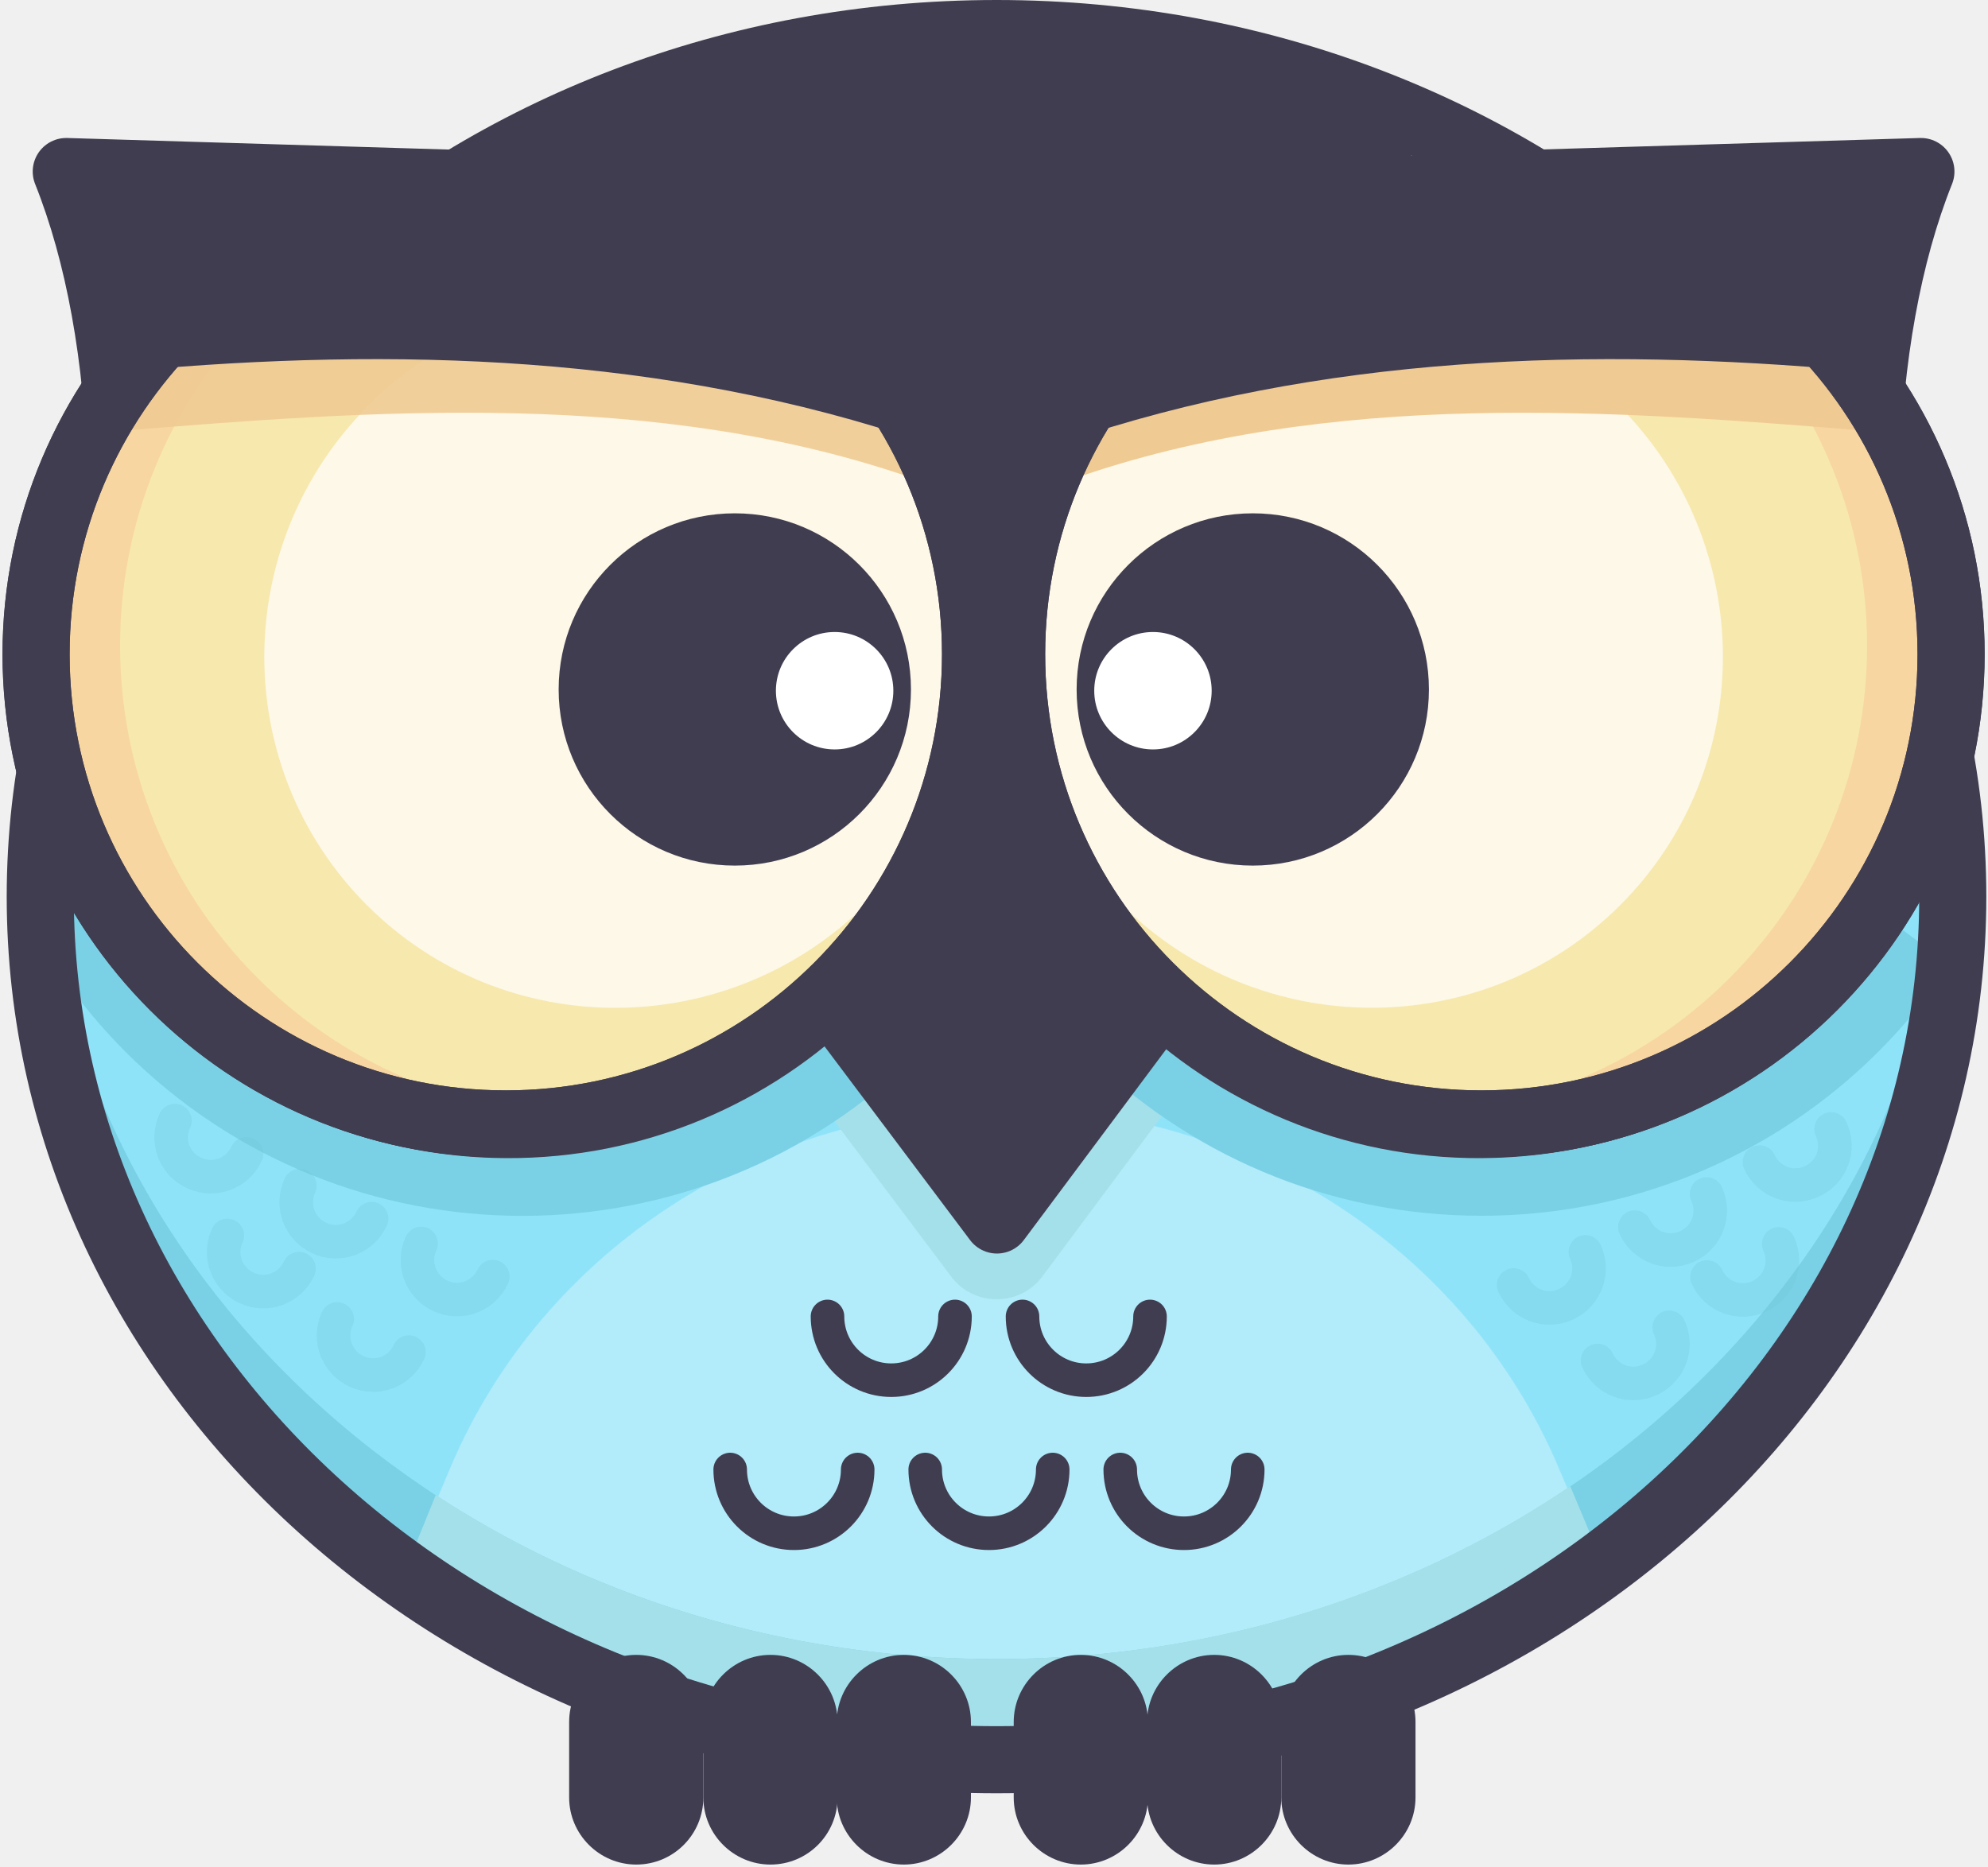
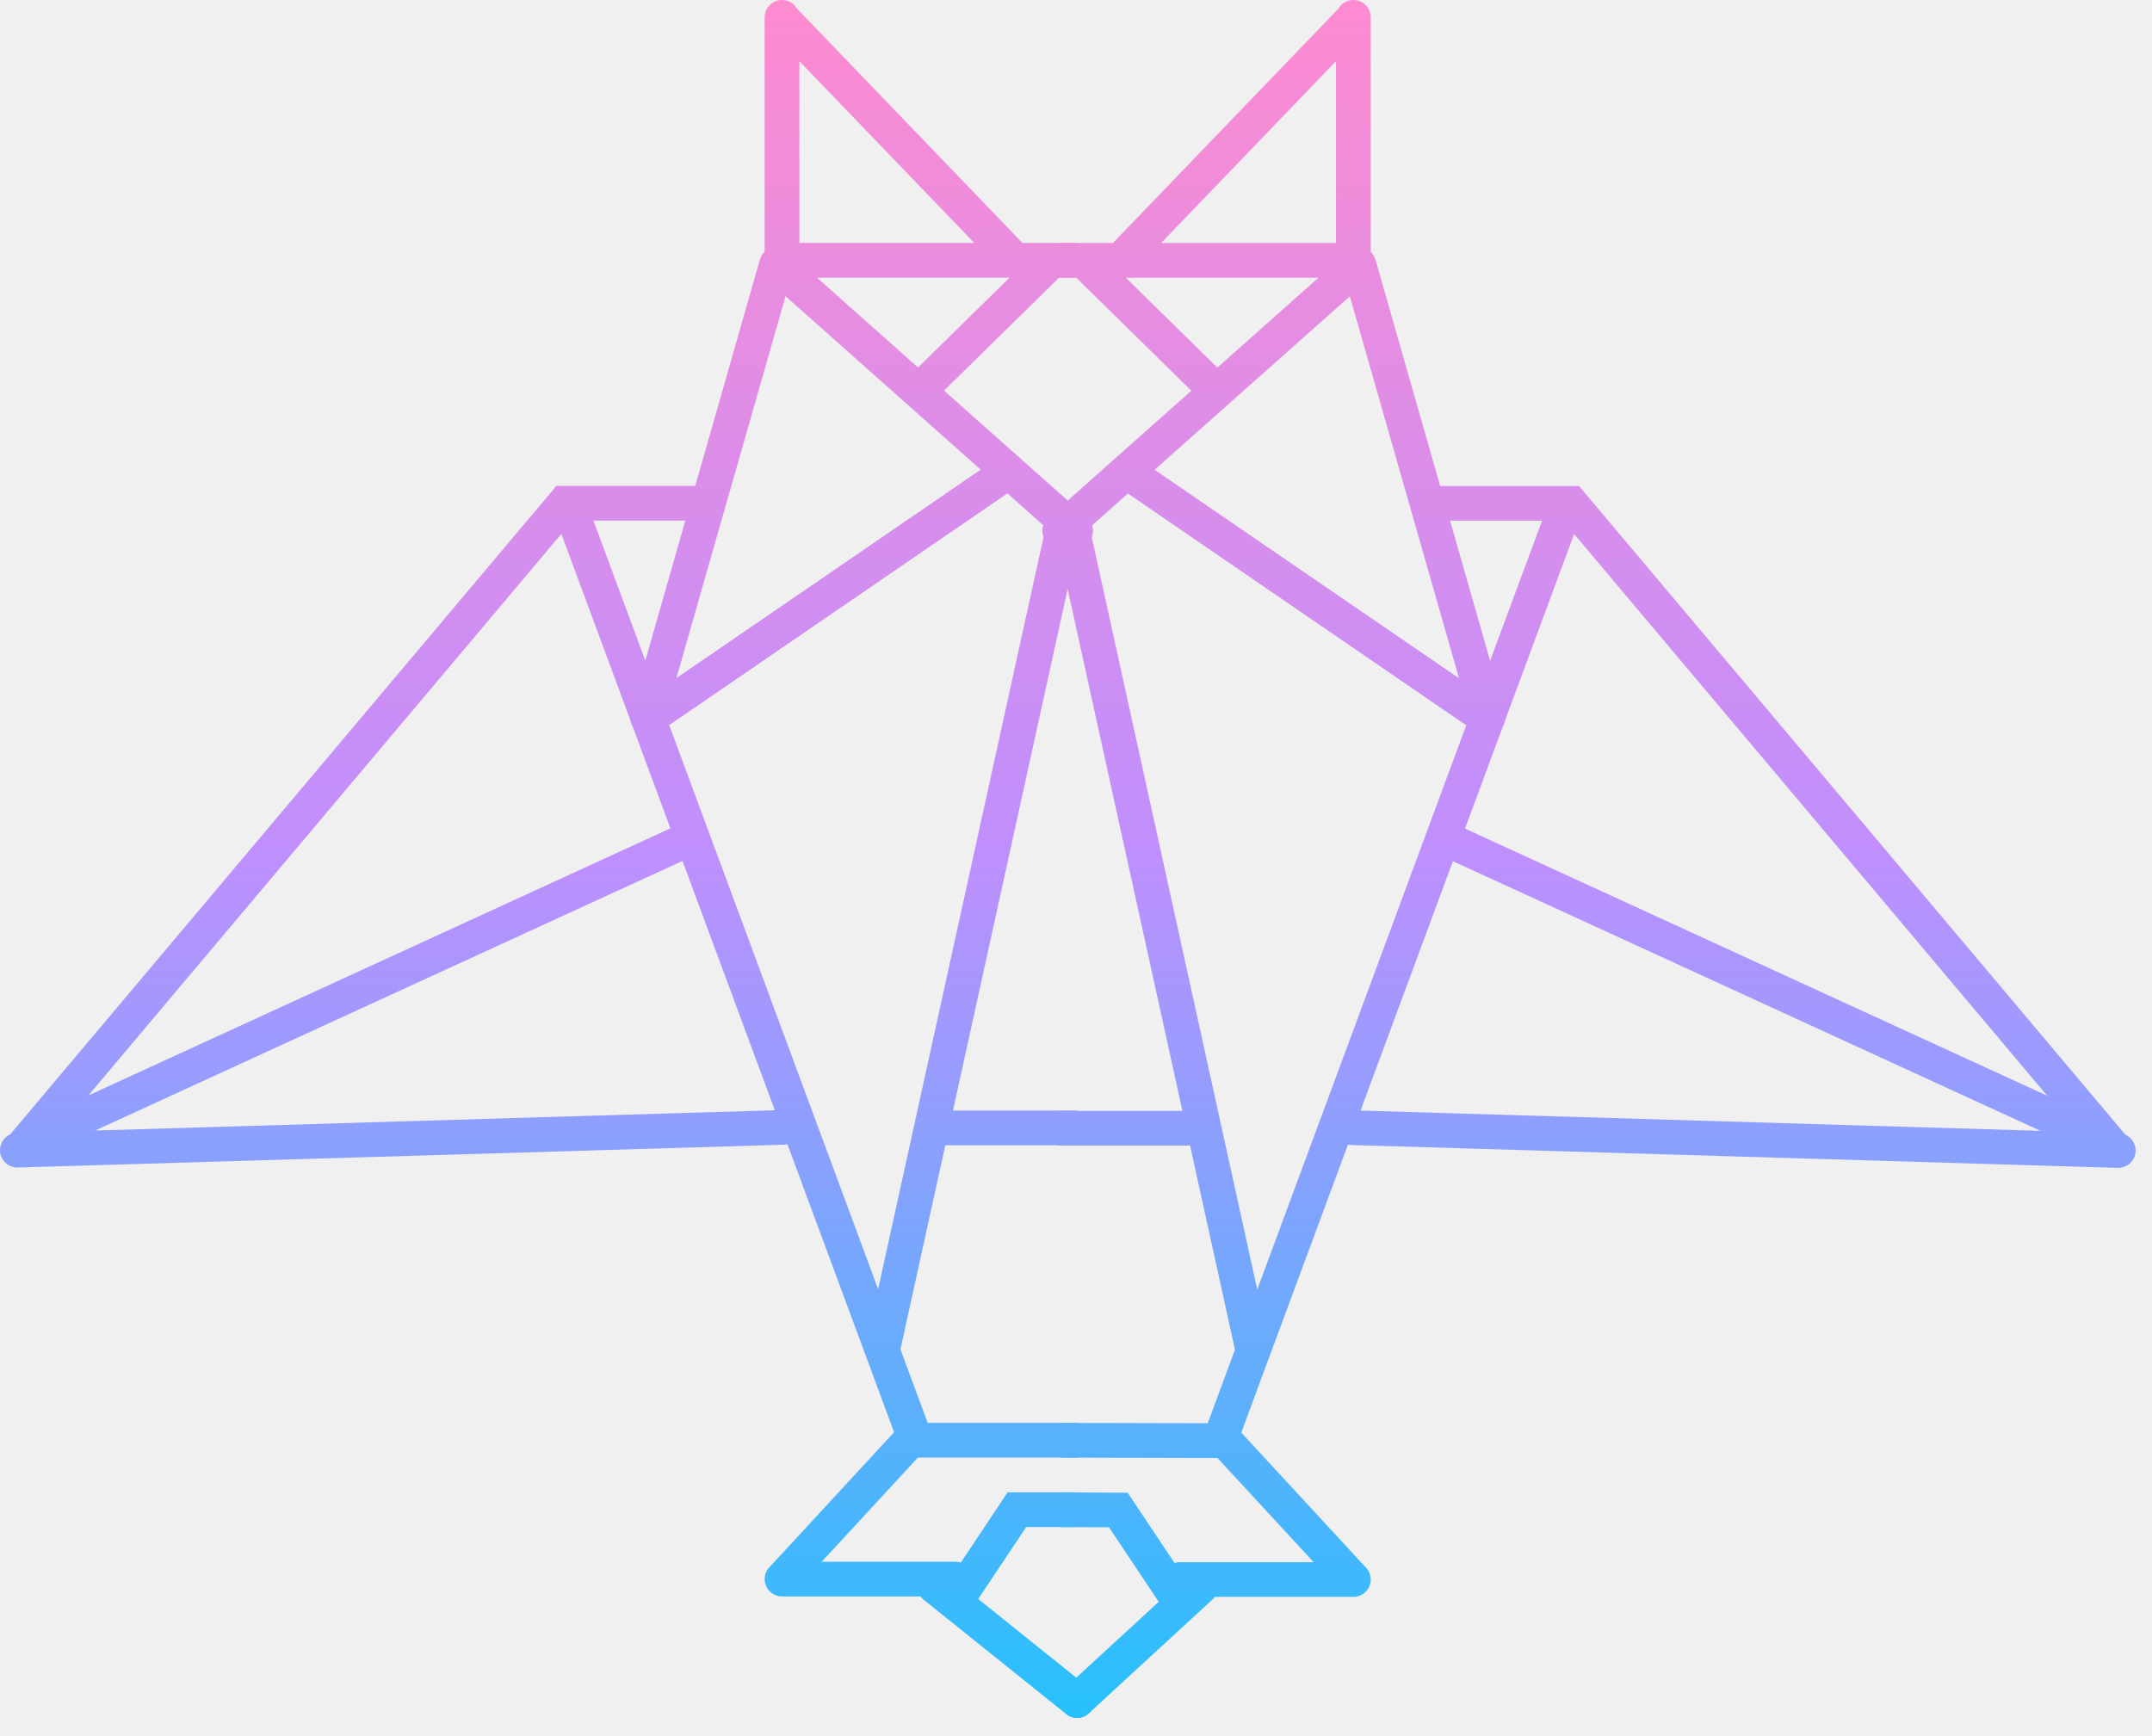
- <svg xmlns="http://www.w3.org/2000/svg" width="474" height="445" viewBox="0 0 474 445" fill="none">
-   <path d="M237.6 419.6C363.521 419.6 465.6 327.46 465.6 213.8C465.6 100.14 363.521 8 237.6 8C111.679 8 9.6 100.14 9.6 213.8C9.6 327.46 111.679 419.6 237.6 419.6Z" fill="#8FE3F9" />
-   <path d="M237.6 419.6C363.521 419.6 465.6 327.46 465.6 213.8C465.6 100.14 363.521 8 237.6 8C111.679 8 9.6 100.14 9.6 213.8C9.6 327.46 111.679 419.6 237.6 419.6Z" fill="#8FE3F9" />
-   <path d="M243.6 415.6C295.7 415.6 343.7 400.3 382.1 374.6L371.6 349.9C349.6 298 297.4 264.1 239.5 264.1C181.6 264.1 129.4 298 107.4 349.9L98.8 370.3C138.1 398.6 188.6 415.6 243.6 415.6Z" fill="#B2EBF9" />
-   <path d="M237.5 196.6L193.9 260.6L226.8 304.4C232.2 311.6 243.1 311.6 248.5 304.4L281.1 260.6L237.5 196.6Z" fill="#A4E0EA" />
-   <path d="M237.6 395.6C116.1 395.6 16.9 309.9 10 201.8C9.7 205.8 9.6 209.8 9.6 213.8C9.6 327.4 111.7 419.6 237.6 419.6C363.5 419.6 465.6 327.5 465.6 213.8C465.6 209.8 465.5 205.8 465.2 201.8C458.3 309.9 359 395.6 237.6 395.6Z" fill="#7AD1E5" />
-   <path d="M374.4 354.4C336.3 380.2 288.9 395.6 237.6 395.6C187.6 395.6 141.4 381.1 103.9 356.5L98.9 368.8C138.3 398 188.7 415.6 243.7 415.6C293.4 415.6 339.4 401.2 376.9 376.8C378.7 375.6 380.4 374.3 382.2 373L374.4 354.4Z" fill="#A4E0EA" />
-   <path d="M4 214.5C10.4 227.6 19 239.8 29.8 250.7C82.1 303 167 303 219.3 250.7C263.1 206.9 270.2 140.4 240.8 89.2" fill="#7AD1E5" />
-   <path d="M464.8 230.1C440.8 266.2 399.8 289.9 353.2 289.9C279.2 289.9 219.2 229.9 219.2 155.9C219.2 122.9 231.1 92.7 250.9 69.3" fill="#7AD1E5" />
-   <path d="M237.6 419.6C363.521 419.6 465.6 327.46 465.6 213.8C465.6 100.14 363.521 8 237.6 8C111.679 8 9.6 100.14 9.6 213.8C9.6 327.46 111.679 419.6 237.6 419.6Z" stroke="#413D51" stroke-width="16" stroke-miterlimit="10" stroke-linecap="round" stroke-linejoin="round" />
-   <path d="M237.5 168.6L193.9 232.6L237.7 290.9L281.2 232.6L237.5 168.6Z" fill="#413D51" />
-   <path d="M237.5 168.6L193.9 232.6L237.7 290.9L281.2 232.6L237.5 168.6Z" stroke="#413D51" stroke-width="16" stroke-miterlimit="10" stroke-linecap="round" stroke-linejoin="round" />
-   <path d="M336.5 30.2C306.5 16.2 272.4 8.3 236.5 8.3C200.6 8.3 166.5 16.2 136.5 30.2V170.3H336.5V30.2Z" fill="#413D51" />
-   <path d="M349.3 44.2L458 40.9C442.3 80.2 440.2 139.3 453.9 203.9C436.5 240.7 399.5 266.8 356 268.1C294.2 270 242.5 221.4 240.7 159.5C238.8 97.7 287.4 46.1 349.3 44.2Z" fill="#413D51" />
-   <path d="M349.3 44.2L458 40.9C442.3 80.2 440.2 139.3 453.9 203.9C436.5 240.7 399.5 266.8 356 268.1C294.2 270 242.5 221.4 240.7 159.5C238.8 97.7 287.4 46.1 349.3 44.2Z" stroke="#413D51" stroke-width="16" stroke-miterlimit="10" stroke-linecap="round" stroke-linejoin="round" />
-   <path d="M353.2 268C415.056 268 465.2 217.856 465.2 156C465.2 94.145 415.056 44.001 353.2 44.001C291.344 44.001 241.2 94.145 241.2 156C241.2 217.856 291.344 268 353.2 268Z" fill="#F7E8AD" />
-   <path d="M353.2 268C415.056 268 465.2 217.856 465.2 156C465.2 94.145 415.056 44.001 353.2 44.001C291.344 44.001 241.2 94.145 241.2 156C241.2 217.856 291.344 268 353.2 268Z" fill="#F7E8AD" />
-   <path d="M432.4 76.8C410.9 55.3 382.7 44.401 354.5 44.001C375.7 48.1 396 58.3 412.4 74.8C456.1 118.5 456.1 189.4 412.4 233.2C390.2 255.4 361 266.3 332 266C367.3 272.8 405.1 262.5 432.4 235.2C476.1 191.4 476.1 120.5 432.4 76.8Z" fill="#F7D6A1" />
-   <path opacity="0.7" d="M386.321 215.822C419.125 183.018 418.935 129.643 385.897 96.605C352.859 63.567 299.483 63.377 266.68 96.181C233.876 128.984 234.066 182.36 267.104 215.398C300.142 248.436 353.517 248.626 386.321 215.822Z" fill="white" />
-   <path d="M447.2 102.9C444.1 98.9 438.1 87.9 434.4 84.201C390.4 40.8 319.5 41.2 276.1 85.3C267.5 94.001 260.6 103.8 255.5 114.3C317.2 92.6 384.8 97.8 447.2 102.9Z" fill="#EFCA92" />
-   <path d="M353.2 268C415.056 268 465.2 217.856 465.2 156C465.2 94.145 415.056 44.001 353.2 44.001C291.344 44.001 241.2 94.145 241.2 156C241.2 217.856 291.344 268 353.2 268Z" stroke="#413D51" stroke-width="16" stroke-miterlimit="10" stroke-linecap="round" stroke-linejoin="round" />
-   <path d="M353.2 268C415.056 268 465.2 217.856 465.2 156C465.2 94.145 415.056 44.001 353.2 44.001C291.344 44.001 241.2 94.145 241.2 156C241.2 217.856 291.344 268 353.2 268Z" stroke="#413D51" stroke-width="16" stroke-miterlimit="10" stroke-linecap="round" stroke-linejoin="round" />
-   <path d="M442.5 88.4C439.4 84.4 436.1 80.5 432.4 76.8C388.7 33.1 317.8 33.1 274 76.8C265.3 85.5 258.4 95.2 253.2 105.6C315.2 84.4 380.1 82.8 442.5 88.4Z" fill="#413D51" />
-   <path d="M298.7 206.4C321.896 206.4 340.7 187.596 340.7 164.4C340.7 141.204 321.896 122.4 298.7 122.4C275.504 122.4 256.7 141.204 256.7 164.4C256.7 187.596 275.504 206.4 298.7 206.4Z" fill="#413D51" />
-   <path d="M274.9 178.7C282.632 178.7 288.9 172.432 288.9 164.7C288.9 156.968 282.632 150.7 274.9 150.7C267.168 150.7 260.9 156.968 260.9 164.7C260.9 172.432 267.168 178.7 274.9 178.7Z" fill="white" />
-   <path d="M124.6 44.2L15.8 40.9C31.5 80.2 33.6 139.3 19.9 203.9C37.3 240.7 74.3 266.8 117.8 268.1C179.6 270 231.3 221.4 233.1 159.5C235 97.7 186.4 46.1 124.6 44.2Z" fill="#413D51" />
-   <path d="M124.6 44.2L15.8 40.9C31.5 80.2 33.6 139.3 19.9 203.9C37.3 240.7 74.3 266.8 117.8 268.1C179.6 270 231.3 221.4 233.1 159.5C235 97.7 186.4 46.1 124.6 44.2Z" stroke="#413D51" stroke-width="16" stroke-miterlimit="10" stroke-linecap="round" stroke-linejoin="round" />
-   <path d="M120.6 268C182.456 268 232.6 217.856 232.6 156C232.6 94.144 182.456 44 120.6 44C58.744 44 8.6 94.144 8.6 156C8.6 217.856 58.744 268 120.6 268Z" fill="#F7E8AD" />
-   <path d="M120.6 268C182.456 268 232.6 217.856 232.6 156C232.6 94.144 182.456 44 120.6 44C58.744 44 8.6 94.144 8.6 156C8.6 217.856 58.744 268 120.6 268Z" fill="#F7E8AD" />
-   <path d="M41.4 76.8C62.9 55.3 91.1 44.4 119.3 44C98.1 48.1 77.8 58.3 61.4 74.8C17.7 118.5 17.7 189.4 61.4 233.2C83.6 255.4 112.8 266.3 141.8 266C106.5 272.8 68.7 262.5 41.4 235.2C-2.3 191.4 -2.3 120.5 41.4 76.8Z" fill="#F7D6A1" />
-   <path opacity="0.7" d="M206.707 215.417C239.745 182.379 239.935 129.004 207.131 96.2C174.327 63.397 120.952 63.587 87.914 96.625C54.876 129.663 54.686 183.038 87.49 215.842C120.293 248.645 173.669 248.455 206.707 215.417Z" fill="white" />
-   <path opacity="0.89" d="M26.7 102.9C29.8 98.9 35.8 87.9 39.5 84.2C83.5 40.8 154.4 41.2 197.8 85.3C206.4 94 213.3 103.8 218.4 114.3C156.6 92.6 89 97.8 26.7 102.9Z" fill="#EFCA92" />
-   <path d="M120.6 268C182.456 268 232.6 217.856 232.6 156C232.6 94.144 182.456 44 120.6 44C58.744 44 8.6 94.144 8.6 156C8.6 217.856 58.744 268 120.6 268Z" stroke="#413D51" stroke-width="16" stroke-miterlimit="10" stroke-linecap="round" stroke-linejoin="round" />
-   <path d="M120.6 268C182.456 268 232.6 217.856 232.6 156C232.6 94.144 182.456 44 120.6 44C58.744 44 8.6 94.144 8.6 156C8.6 217.856 58.744 268 120.6 268Z" stroke="#413D51" stroke-width="16" stroke-miterlimit="10" stroke-linecap="round" stroke-linejoin="round" />
-   <path d="M31.4 88.4C34.5 84.4 37.8 80.5 41.5 76.8C85.2 33.1 156.1 33.1 199.9 76.8C208.6 85.5 215.5 95.2 220.7 105.6C158.7 84.4 93.7 82.8 31.4 88.4Z" fill="#413D51" />
-   <path d="M175.2 206.4C198.396 206.4 217.2 187.596 217.2 164.4C217.2 141.204 198.396 122.4 175.2 122.4C152.004 122.4 133.2 141.204 133.2 164.4C133.2 187.596 152.004 206.4 175.2 206.4Z" fill="#413D51" />
-   <path d="M199 178.7C206.732 178.7 213 172.432 213 164.7C213 156.968 206.732 150.7 199 150.7C191.268 150.7 185 156.968 185 164.7C185 172.432 191.268 178.7 199 178.7Z" fill="white" />
-   <path d="M183.7 444.6C174.9 444.6 167.7 437.4 167.7 428.6V410.6C167.7 401.8 174.9 394.6 183.7 394.6C192.5 394.6 199.7 401.8 199.7 410.6V428.6C199.7 437.4 192.6 444.6 183.7 444.6Z" fill="#413D51" />
-   <path d="M151.7 444.6C142.9 444.6 135.7 437.4 135.7 428.6V410.6C135.7 401.8 142.9 394.6 151.7 394.6C160.5 394.6 167.7 401.8 167.7 410.6V428.6C167.7 437.4 160.6 444.6 151.7 444.6Z" fill="#413D51" />
-   <path d="M215.5 444.6C206.7 444.6 199.5 437.4 199.5 428.6V410.6C199.5 401.8 206.7 394.6 215.5 394.6C224.3 394.6 231.5 401.8 231.5 410.6V428.6C231.5 437.4 224.3 444.6 215.5 444.6Z" fill="#413D51" />
-   <path d="M257.7 444.6C248.9 444.6 241.7 437.4 241.7 428.6V410.6C241.7 401.8 248.9 394.6 257.7 394.6C266.5 394.6 273.7 401.8 273.7 410.6V428.6C273.7 437.4 266.5 444.6 257.7 444.6Z" fill="#413D51" />
-   <path d="M289.5 444.6C280.7 444.6 273.5 437.4 273.5 428.6V410.6C273.5 401.8 280.7 394.6 289.5 394.6C298.3 394.6 305.5 401.8 305.5 410.6V428.6C305.5 437.4 298.3 444.6 289.5 444.6Z" fill="#413D51" />
-   <path d="M321.5 444.6C312.7 444.6 305.5 437.4 305.5 428.6V410.6C305.5 401.8 312.7 394.6 321.5 394.6C330.3 394.6 337.5 401.8 337.5 410.6V428.6C337.5 437.4 330.3 444.6 321.5 444.6Z" fill="#413D51" />
-   <path d="M227.7 313.9C227.7 322.3 220.9 329.1 212.5 329.1C204.1 329.1 197.3 322.3 197.3 313.9" stroke="#413D51" stroke-width="8" stroke-miterlimit="10" stroke-linecap="round" stroke-linejoin="round" />
-   <path d="M274.2 313.9C274.2 322.3 267.4 329.1 259 329.1C250.6 329.1 243.8 322.3 243.8 313.9" stroke="#413D51" stroke-width="8" stroke-miterlimit="10" stroke-linecap="round" stroke-linejoin="round" />
-   <path opacity="0.31" d="M58.8 275.1C56.6 279.8 51.1 281.9 46.3 279.7C41.5 277.5 39.5 272 41.7 267.2" stroke="#72C8D6" stroke-width="8" stroke-miterlimit="10" stroke-linecap="round" stroke-linejoin="round" />
-   <path opacity="0.31" d="M88.6 290.6C86.4 295.3 80.9 297.4 76.1 295.2C71.4 293 69.3 287.5 71.5 282.7" stroke="#72C8D6" stroke-width="8" stroke-miterlimit="10" stroke-linecap="round" stroke-linejoin="round" />
-   <path opacity="0.31" d="M71.3 302.5C69.1 307.2 63.6 309.3 58.8 307.1C54.1 304.9 52 299.4 54.2 294.6" stroke="#72C8D6" stroke-width="8" stroke-miterlimit="10" stroke-linecap="round" stroke-linejoin="round" />
-   <path opacity="0.31" d="M97.5 322.4C95.3 327.1 89.8 329.2 85 327C80.3 324.8 78.2 319.3 80.4 314.5" stroke="#72C8D6" stroke-width="8" stroke-miterlimit="10" stroke-linecap="round" stroke-linejoin="round" />
-   <path opacity="0.31" d="M117.5 304.4C115.3 309.1 109.8 311.2 105 309C100.3 306.8 98.2 301.3 100.4 296.5" stroke="#72C8D6" stroke-width="8" stroke-miterlimit="10" stroke-linecap="round" stroke-linejoin="round" />
-   <path opacity="0.31" d="M419.5 277.1C421.7 281.8 427.2 283.9 432 281.7C436.8 279.5 438.8 274 436.6 269.2" stroke="#72C8D6" stroke-width="8" stroke-miterlimit="10" stroke-linecap="round" stroke-linejoin="round" />
-   <path opacity="0.31" d="M389.8 292.6C392 297.3 397.5 299.4 402.3 297.2C407 295 409.1 289.5 406.9 284.7" stroke="#72C8D6" stroke-width="8" stroke-miterlimit="10" stroke-linecap="round" stroke-linejoin="round" />
-   <path opacity="0.31" d="M407 304.5C409.2 309.2 414.7 311.3 419.5 309.1C424.2 306.9 426.3 301.4 424.1 296.6" stroke="#72C8D6" stroke-width="8" stroke-miterlimit="10" stroke-linecap="round" stroke-linejoin="round" />
-   <path opacity="0.31" d="M380.9 324.4C383.1 329.1 388.6 331.2 393.4 329C398.1 326.8 400.2 321.3 398 316.5" stroke="#72C8D6" stroke-width="8" stroke-miterlimit="10" stroke-linecap="round" stroke-linejoin="round" />
-   <path opacity="0.31" d="M360.9 306.4C363.1 311.1 368.6 313.2 373.4 311C378.1 308.8 380.2 303.3 378 298.5" stroke="#72C8D6" stroke-width="8" stroke-miterlimit="10" stroke-linecap="round" stroke-linejoin="round" />
-   <path d="M204.5 350.4C204.5 358.8 197.7 365.6 189.3 365.6C180.9 365.6 174.1 358.8 174.1 350.4" stroke="#413D51" stroke-width="8" stroke-miterlimit="10" stroke-linecap="round" stroke-linejoin="round" />
-   <path d="M251 350.4C251 358.8 244.2 365.6 235.8 365.6C227.4 365.6 220.6 358.8 220.6 350.4" stroke="#413D51" stroke-width="8" stroke-miterlimit="10" stroke-linecap="round" stroke-linejoin="round" />
-   <path d="M297.5 350.4C297.5 358.8 290.7 365.6 282.3 365.6C273.9 365.6 267.1 358.8 267.1 350.4" stroke="#413D51" stroke-width="8" stroke-miterlimit="10" stroke-linecap="round" stroke-linejoin="round" />
+ <svg xmlns="http://www.w3.org/2000/svg" width="62" height="50" viewBox="0 0 62 50" fill="none">
+   <path fill-rule="evenodd" clip-rule="evenodd" d="M22.964 0.251C22.878 0.101 22.716 0 22.53 0C22.254 0 22.03 0.224 22.03 0.5V7.255C21.967 7.314 21.919 7.391 21.893 7.481L20.03 14H16.03L15.708 14.383L0.353 32.617L0.296 32.685C0.116 32.765 -0.006 32.948 0 33.157C0.008 33.432 0.239 33.65 0.515 33.641L0.783 33.633L0.795 33.644L0.805 33.633L22.585 32.984C22.62 32.983 22.654 32.978 22.686 32.97L24.902 38.952L24.898 38.971L24.91 38.974L25.759 41.268L22.518 44.78L22.196 45.128C22.094 45.22 22.03 45.352 22.03 45.5C22.03 45.776 22.254 46 22.53 46H26.522C26.548 46.036 26.578 46.069 26.614 46.097L30.718 49.39C30.933 49.563 31.248 49.528 31.421 49.313C31.593 49.097 31.559 48.783 31.343 48.61L28.183 46.074L29.566 44H31.03V43H29.03L27.682 45.023C27.634 45.008 27.583 45 27.53 45H23.675L26.444 42H31.03V41H26.727L25.942 38.88L27.235 33H31.03V32H27.455L31.019 15.793C31.146 15.786 31.271 15.729 31.363 15.626C31.546 15.42 31.527 15.104 31.321 14.92L27.198 11.255L30.447 8.064C30.467 8.044 30.485 8.022 30.502 8H31.03V7H29.456L29.405 6.946L23.235 0.532L22.964 0.251ZM30.126 15.196L25.299 37.146L19.28 20.893L29.024 14.217L30.126 15.196ZM22.323 31.991L19.663 24.808L2.742 32.575L22.323 31.991ZM19.315 23.868L2.547 31.564L16.173 15.384L18.155 20.735C18.165 20.8 18.188 20.862 18.222 20.918L19.315 23.868ZM18.592 19.036L19.745 15H17.097L18.592 19.036ZM29.03 8H29.085L26.449 10.589L23.536 8H29.03ZM23.03 7.5V7.554L23.028 7.552C23.03 7.535 23.03 7.518 23.03 7.5ZM28.069 7H23.03V1.762L28.069 7ZM22.632 8.535L19.488 19.538L28.254 13.532L22.632 8.535Z" fill="url(#paint0_linear_251_2)" />
+   <path fill-rule="evenodd" clip-rule="evenodd" d="M38.557 0.252C38.644 0.101 38.806 0 38.991 0C39.268 0 39.491 0.224 39.491 0.5V7.257C39.555 7.316 39.603 7.393 39.629 7.483L41.492 14.004H45.492L45.493 14.004L45.815 14.386L61.175 32.626L61.233 32.695C61.412 32.775 61.534 32.958 61.528 33.166C61.52 33.442 61.289 33.659 61.013 33.651L60.745 33.643L60.733 33.653L60.723 33.642L38.937 32.993C38.902 32.992 38.868 32.987 38.836 32.98L36.619 38.963L36.624 38.982L36.611 38.984L35.762 41.279L39.004 44.792L39.327 45.142C39.428 45.233 39.491 45.365 39.491 45.513C39.491 45.789 39.268 46.013 38.991 46.013H34.999C34.98 46.039 34.957 46.065 34.932 46.088L31.369 49.368C31.166 49.555 30.85 49.542 30.663 49.339C30.476 49.135 30.489 48.819 30.692 48.632L33.383 46.155L31.952 44.009L30.527 44L30.534 43L32.489 43.012L32.489 43.012L32.49 43.012L32.492 43.012L32.492 43.016L33.839 45.036C33.886 45.021 33.937 45.013 33.99 45.013H37.847L35.076 42.011L30.529 42L30.532 41L34.795 41.01L35.58 38.891L34.286 33.009H30.489V32.009H34.066L30.501 15.798C30.373 15.79 30.248 15.734 30.157 15.631C29.973 15.424 29.992 15.108 30.198 14.925L34.323 11.258L31.073 8.066C31.053 8.046 31.034 8.025 31.018 8.002H30.489V7.002H32.064L32.115 6.949L38.287 0.533L38.557 0.252ZM31.393 15.2L36.222 37.157L42.243 20.899L32.496 14.22L31.393 15.2ZM39.198 32L41.859 24.815L58.786 32.584L39.198 32ZM42.208 23.875L58.981 31.573L45.351 15.388L43.368 20.741C43.358 20.806 43.335 20.868 43.301 20.924L42.208 23.875ZM42.931 19.042L41.778 15.004H44.427L42.931 19.042ZM32.489 8.002H32.435L35.072 10.592L37.986 8.002H32.49L32.489 8.002L32.489 8.002ZM38.491 7.002V7.557L38.494 7.554C38.492 7.537 38.491 7.52 38.491 7.502V1.763L33.452 7.002H38.491ZM38.89 8.537L42.035 19.544L33.266 13.536L38.89 8.537Z" fill="url(#paint1_linear_251_2)" />
+   <defs>
+     <linearGradient id="paint0_linear_251_2" x1="15.765" y1="0" x2="15.765" y2="49.5" gradientUnits="userSpaceOnUse">
+       <stop stop-color="#FD8BD0" />
+       <stop offset="0.495" stop-color="#BF8FFD" />
+       <stop offset="1" stop-color="#26C1FC" />
+     </linearGradient>
+     <linearGradient id="paint1_linear_251_2" x1="45.779" y1="0" x2="45.779" y2="49.5" gradientUnits="userSpaceOnUse">
+       <stop stop-color="#FD8BD0" />
+       <stop offset="0.495" stop-color="#BF8FFD" />
+       <stop offset="1" stop-color="#26C1FC" />
+     </linearGradient>
+   </defs>
</svg>
